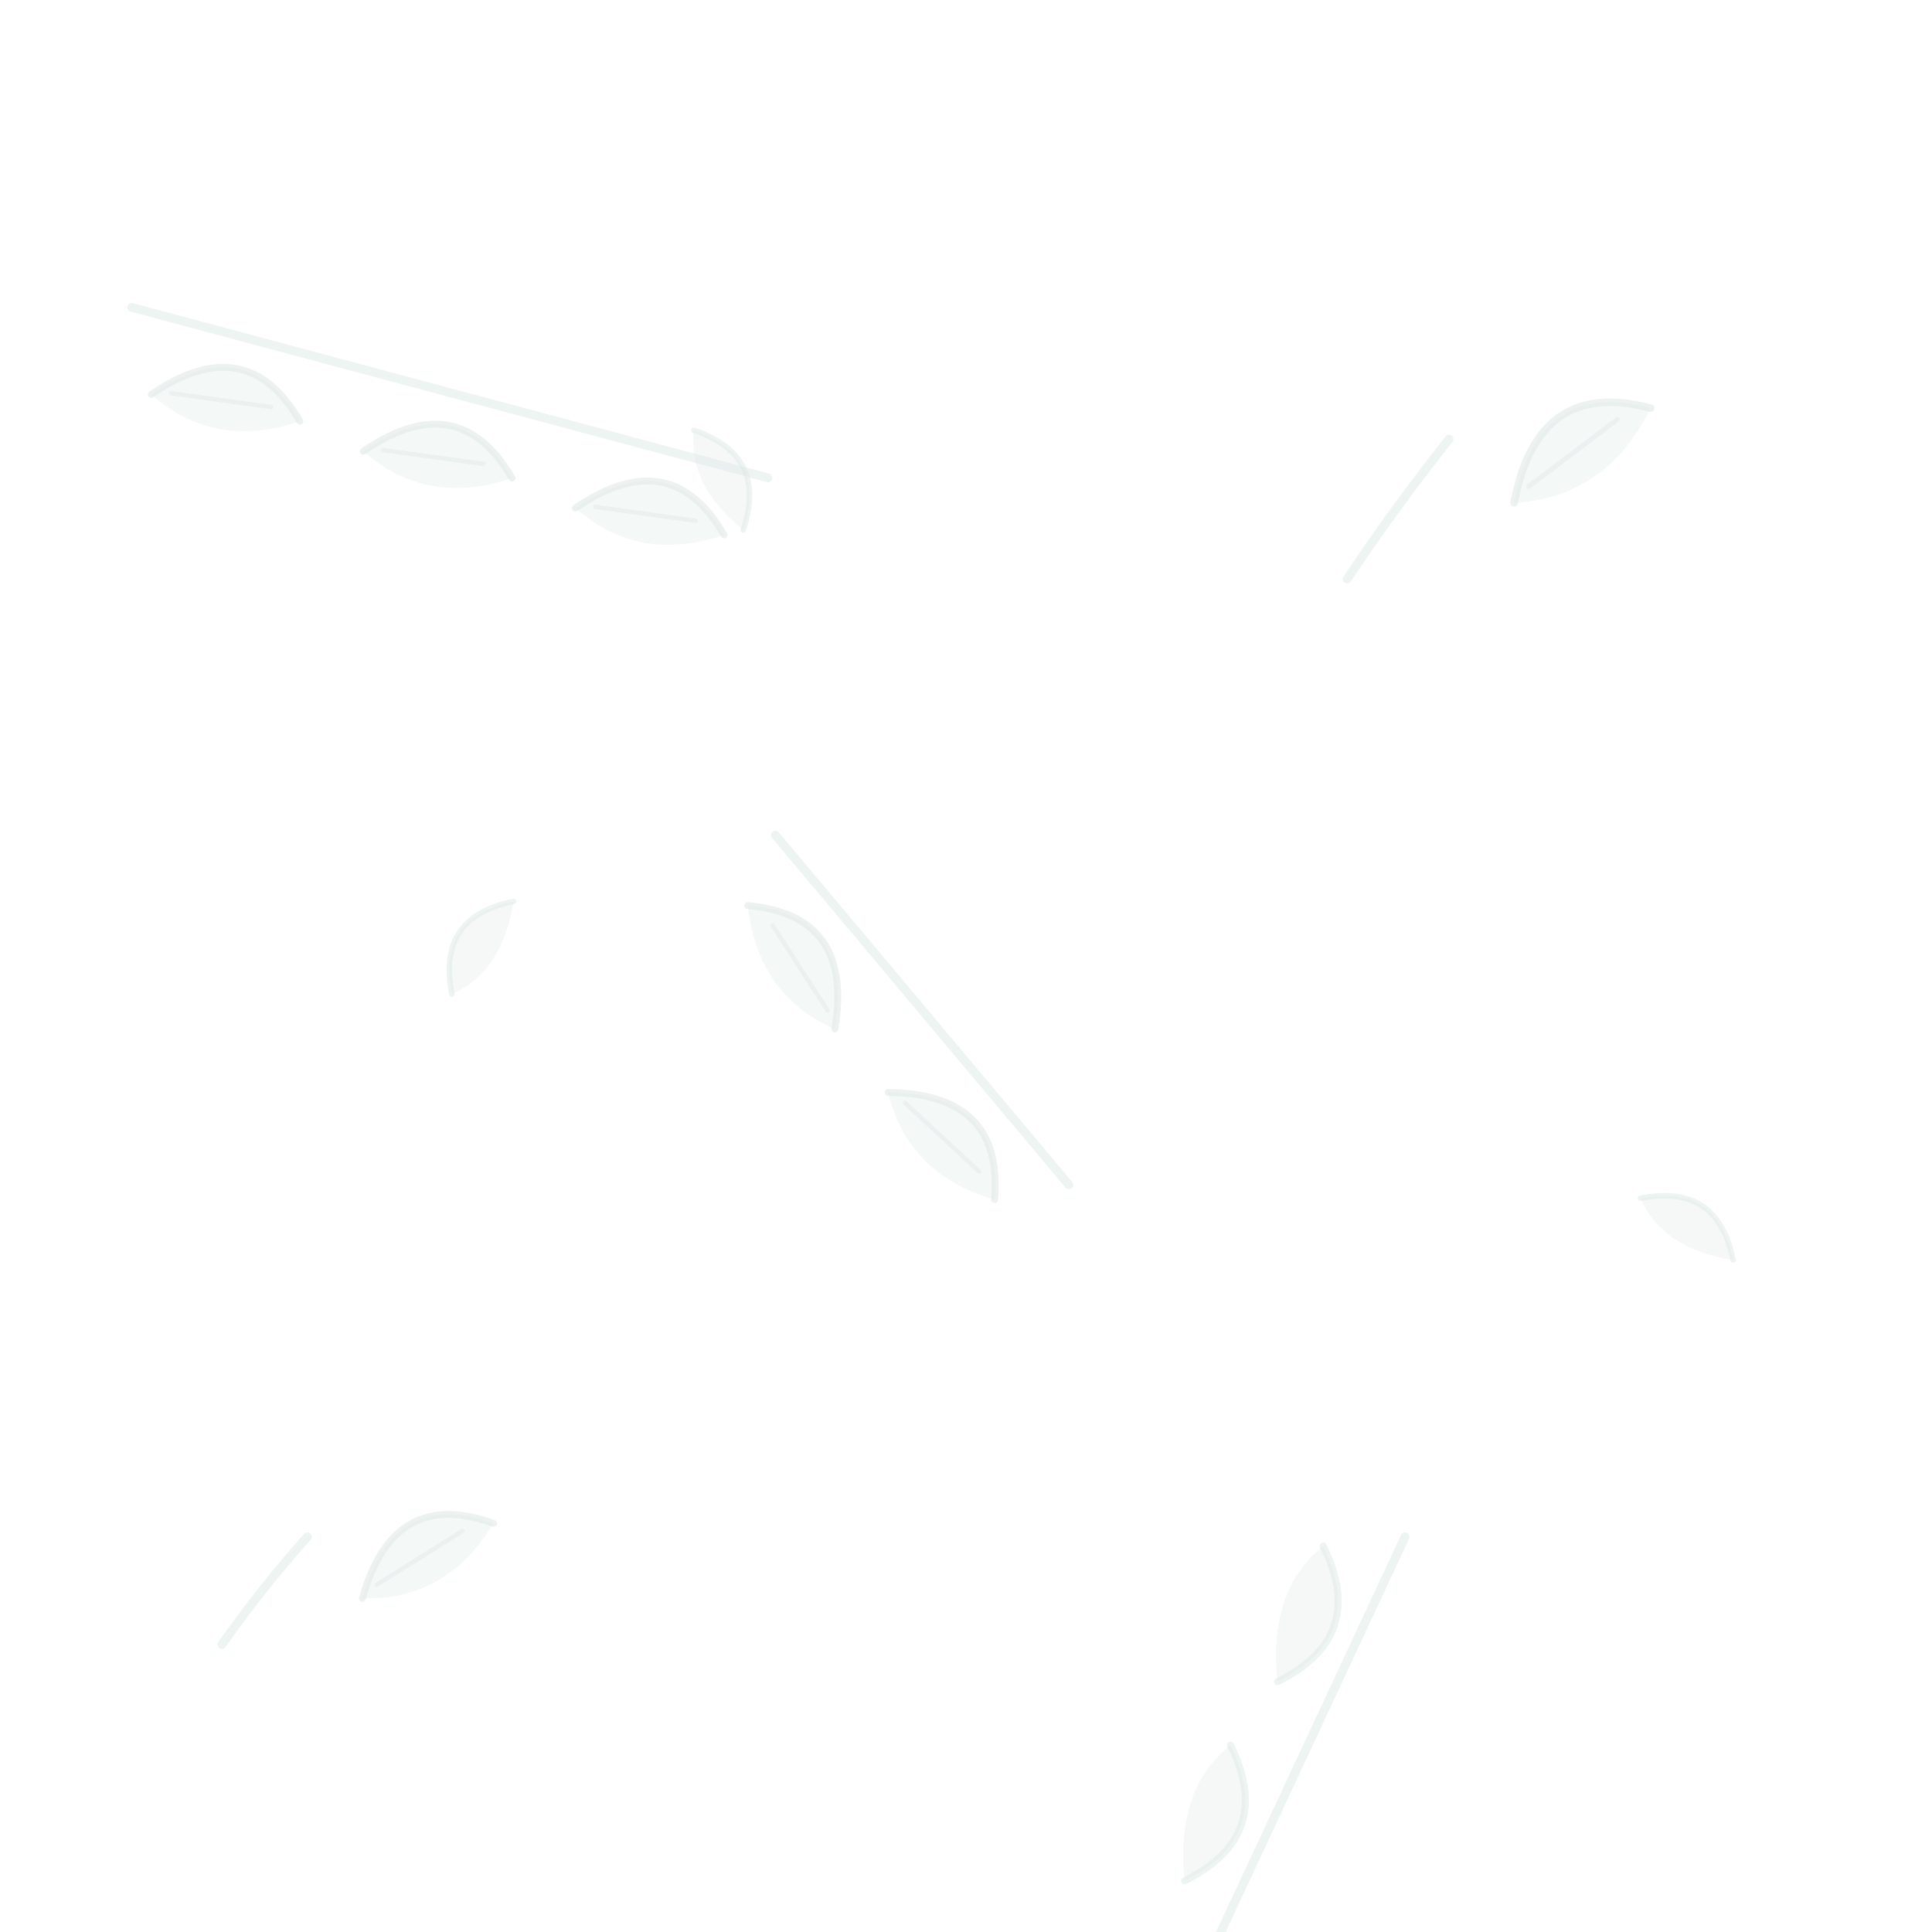
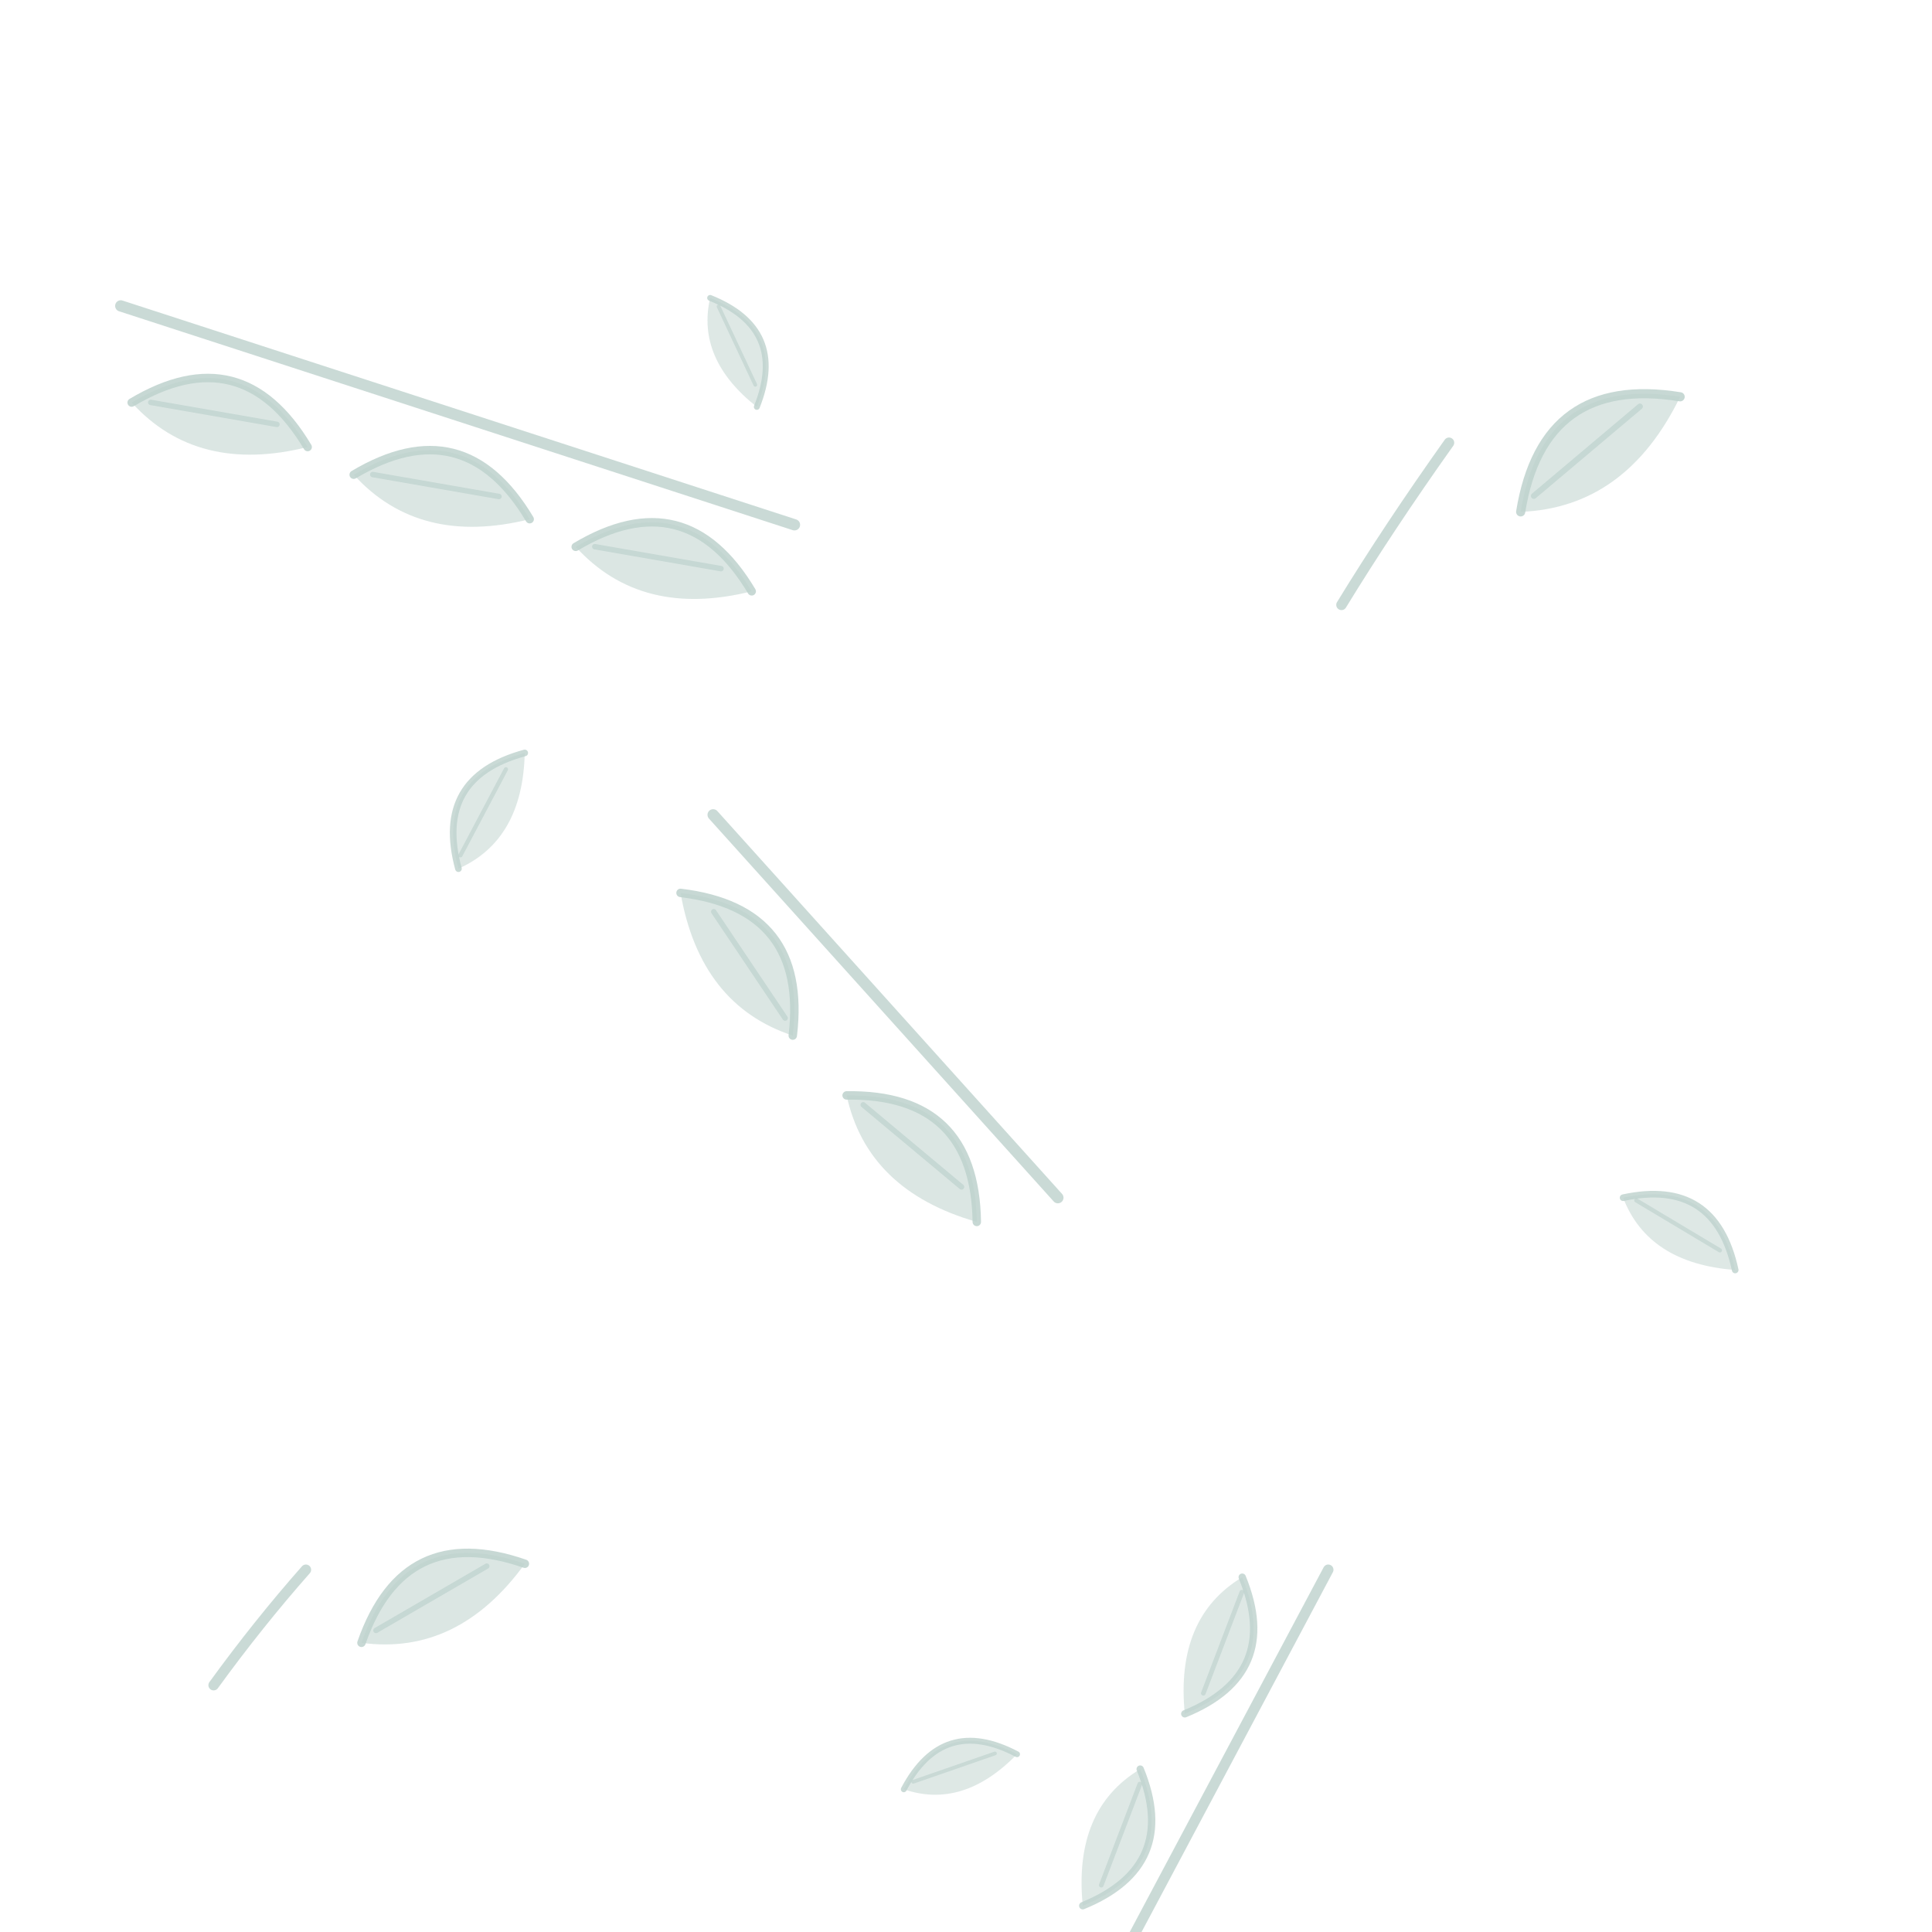
- <svg xmlns="http://www.w3.org/2000/svg" width="220" height="220" viewBox="0 0 220 220">
+ <svg xmlns="http://www.w3.org/2000/svg" width="240" height="240" viewBox="0 0 240 240">
  <defs>
-     <symbol id="leaf" viewBox="-2 -14 30 28">
-       <path d="M0 0 Q 12 -14 24 -2 Q 12 6 0 0 Z" fill="currentColor" fill-opacity="0.35" />
-       <path d="M0 0 Q 12 -14 24 -2" fill="none" stroke="currentColor" stroke-width="1.1" stroke-linecap="round" stroke-opacity="0.6" />
-       <path d="M3 -1 L 19 -3" fill="none" stroke="currentColor" stroke-width="0.7" stroke-linecap="round" stroke-opacity="0.45" />
+     <symbol id="leaf" viewBox="-2 -16 36 32">
+       <path d="M0 0 Q 14 -16 30 -2 Q 14 8 0 0 Z" fill="currentColor" fill-opacity="0.55" />
+       <path d="M0 0 Q 14 -16 30 -2" fill="none" stroke="currentColor" stroke-width="1.4" stroke-linecap="round" stroke-opacity="0.85" />
+       <path d="M3 -1 L 24 -4" fill="none" stroke="currentColor" stroke-width="0.9" stroke-linecap="round" stroke-opacity="0.7" />
    </symbol>
-     <symbol id="leaf-small" viewBox="-2 -10 22 20">
-       <path d="M0 0 Q 8 -10 18 -2 Q 8 4 0 0 Z" fill="currentColor" fill-opacity="0.32" />
-       <path d="M0 0 Q 8 -10 18 -2" fill="none" stroke="currentColor" stroke-width="0.9" stroke-linecap="round" stroke-opacity="0.55" />
+     <symbol id="leaf-small" viewBox="-2 -12 26 24">
+       <path d="M0 0 Q 10 -12 22 -2 Q 10 6 0 0 Z" fill="currentColor" fill-opacity="0.5" />
+       <path d="M0 0 Q 10 -12 22 -2" fill="none" stroke="currentColor" stroke-width="1.1" stroke-linecap="round" stroke-opacity="0.8" />
+       <path d="M2 -1 L 18 -3" fill="none" stroke="currentColor" stroke-width="0.7" stroke-linecap="round" stroke-opacity="0.65" />
    </symbol>
  </defs>
-   <g color="#3f7a6c" opacity="0.16">
-     <g transform="translate(15 35) rotate(15)">
-       <path d="M0 0 L 75 0" fill="none" stroke="currentColor" stroke-width="1" stroke-linecap="round" stroke-opacity="0.55" />
-       <use href="#leaf" x="3" y="-1" width="22" height="20" />
-       <use href="#leaf" x="28" y="-1" width="22" height="20" />
-       <use href="#leaf" x="53" y="-1" width="22" height="20" />
+   <g color="#3f7a6c" opacity="0.34">
+     <g transform="translate(15 38) rotate(18)">
+       <path d="M0 0 L 88 0" fill="none" stroke="currentColor" stroke-width="1.4" stroke-linecap="round" stroke-opacity="0.8" />
+       <use href="#leaf" x="3" y="-1" width="28" height="24" />
+       <use href="#leaf" x="32" y="-1" width="28" height="24" />
+       <use href="#leaf" x="61" y="-1" width="28" height="24" />
    </g>
-     <g transform="translate(165 50) rotate(-30)">
-       <path d="M-18 8 Q -10 4 0 0" fill="none" stroke="currentColor" stroke-width="1" stroke-linecap="round" stroke-opacity="0.55" />
-       <use href="#leaf" x="0" y="-1" width="26" height="22" />
+     <g transform="translate(180 55) rotate(-32)">
+       <path d="M-22 10 Q -12 5 0 0" fill="none" stroke="currentColor" stroke-width="1.3" stroke-linecap="round" stroke-opacity="0.8" />
+       <use href="#leaf" x="0" y="-1" width="32" height="26" />
    </g>
-     <g transform="translate(105 115) rotate(50)">
-       <path d="M-26 0 L 26 0" fill="none" stroke="currentColor" stroke-width="1" stroke-linecap="round" stroke-opacity="0.55" />
+     <g transform="translate(110 125) rotate(48)">
+       <path d="M-32 0 L 32 0" fill="none" stroke="currentColor" stroke-width="1.4" stroke-linecap="round" stroke-opacity="0.8" />
      <g transform="scale(-1 1)">
-         <use href="#leaf" x="3" y="-1" width="22" height="20" />
+         <use href="#leaf" x="3" y="-1" width="28" height="24" />
      </g>
-       <use href="#leaf" x="3" y="-1" width="22" height="20" />
+       <use href="#leaf" x="3" y="-1" width="28" height="24" />
    </g>
-     <g transform="translate(35 175) rotate(-25)">
-       <path d="M-14 7 Q -7 3 0 0" fill="none" stroke="currentColor" stroke-width="1" stroke-linecap="round" stroke-opacity="0.55" />
-       <use href="#leaf" x="0" y="-1" width="24" height="20" />
+     <g transform="translate(38 195) rotate(-22)">
+       <path d="M-16 9 Q -8 4 0 0" fill="none" stroke="currentColor" stroke-width="1.3" stroke-linecap="round" stroke-opacity="0.8" />
+       <use href="#leaf" x="0" y="-1" width="30" height="24" />
    </g>
-     <g transform="translate(160 175) rotate(115)">
-       <path d="M0 0 L 55 0" fill="none" stroke="currentColor" stroke-width="1" stroke-linecap="round" stroke-opacity="0.55" />
-       <use href="#leaf-small" x="3" y="-1" width="20" height="18" />
-       <use href="#leaf-small" x="28" y="-1" width="20" height="18" />
+     <g transform="translate(165 195) rotate(118)">
+       <path d="M0 0 L 60 0" fill="none" stroke="currentColor" stroke-width="1.3" stroke-linecap="round" stroke-opacity="0.8" />
+       <use href="#leaf-small" x="3" y="-1" width="24" height="20" />
+       <use href="#leaf-small" x="30" y="-1" width="24" height="20" />
    </g>
-     <g transform="translate(85 45) rotate(70)">
-       <use href="#leaf-small" x="0" y="0" width="16" height="14" />
+     <g transform="translate(48 105) rotate(-55)">
+       <use href="#leaf-small" x="0" y="0" width="22" height="18" />
    </g>
-     <g transform="translate(45 110) rotate(-50)">
-       <use href="#leaf-small" x="0" y="0" width="16" height="14" />
+     <g transform="translate(95 32) rotate(72)">
+       <use href="#leaf-small" x="0" y="0" width="20" height="16" />
    </g>
-     <g transform="translate(190 130) rotate(40)">
-       <use href="#leaf-small" x="0" y="0" width="16" height="14" />
+     <g transform="translate(205 140) rotate(38)">
+       <use href="#leaf-small" x="0" y="0" width="22" height="18" />
+     </g>
+     <g transform="translate(108 215) rotate(-12)">
+       <use href="#leaf-small" x="0" y="0" width="20" height="16" />
    </g>
  </g>
</svg>
